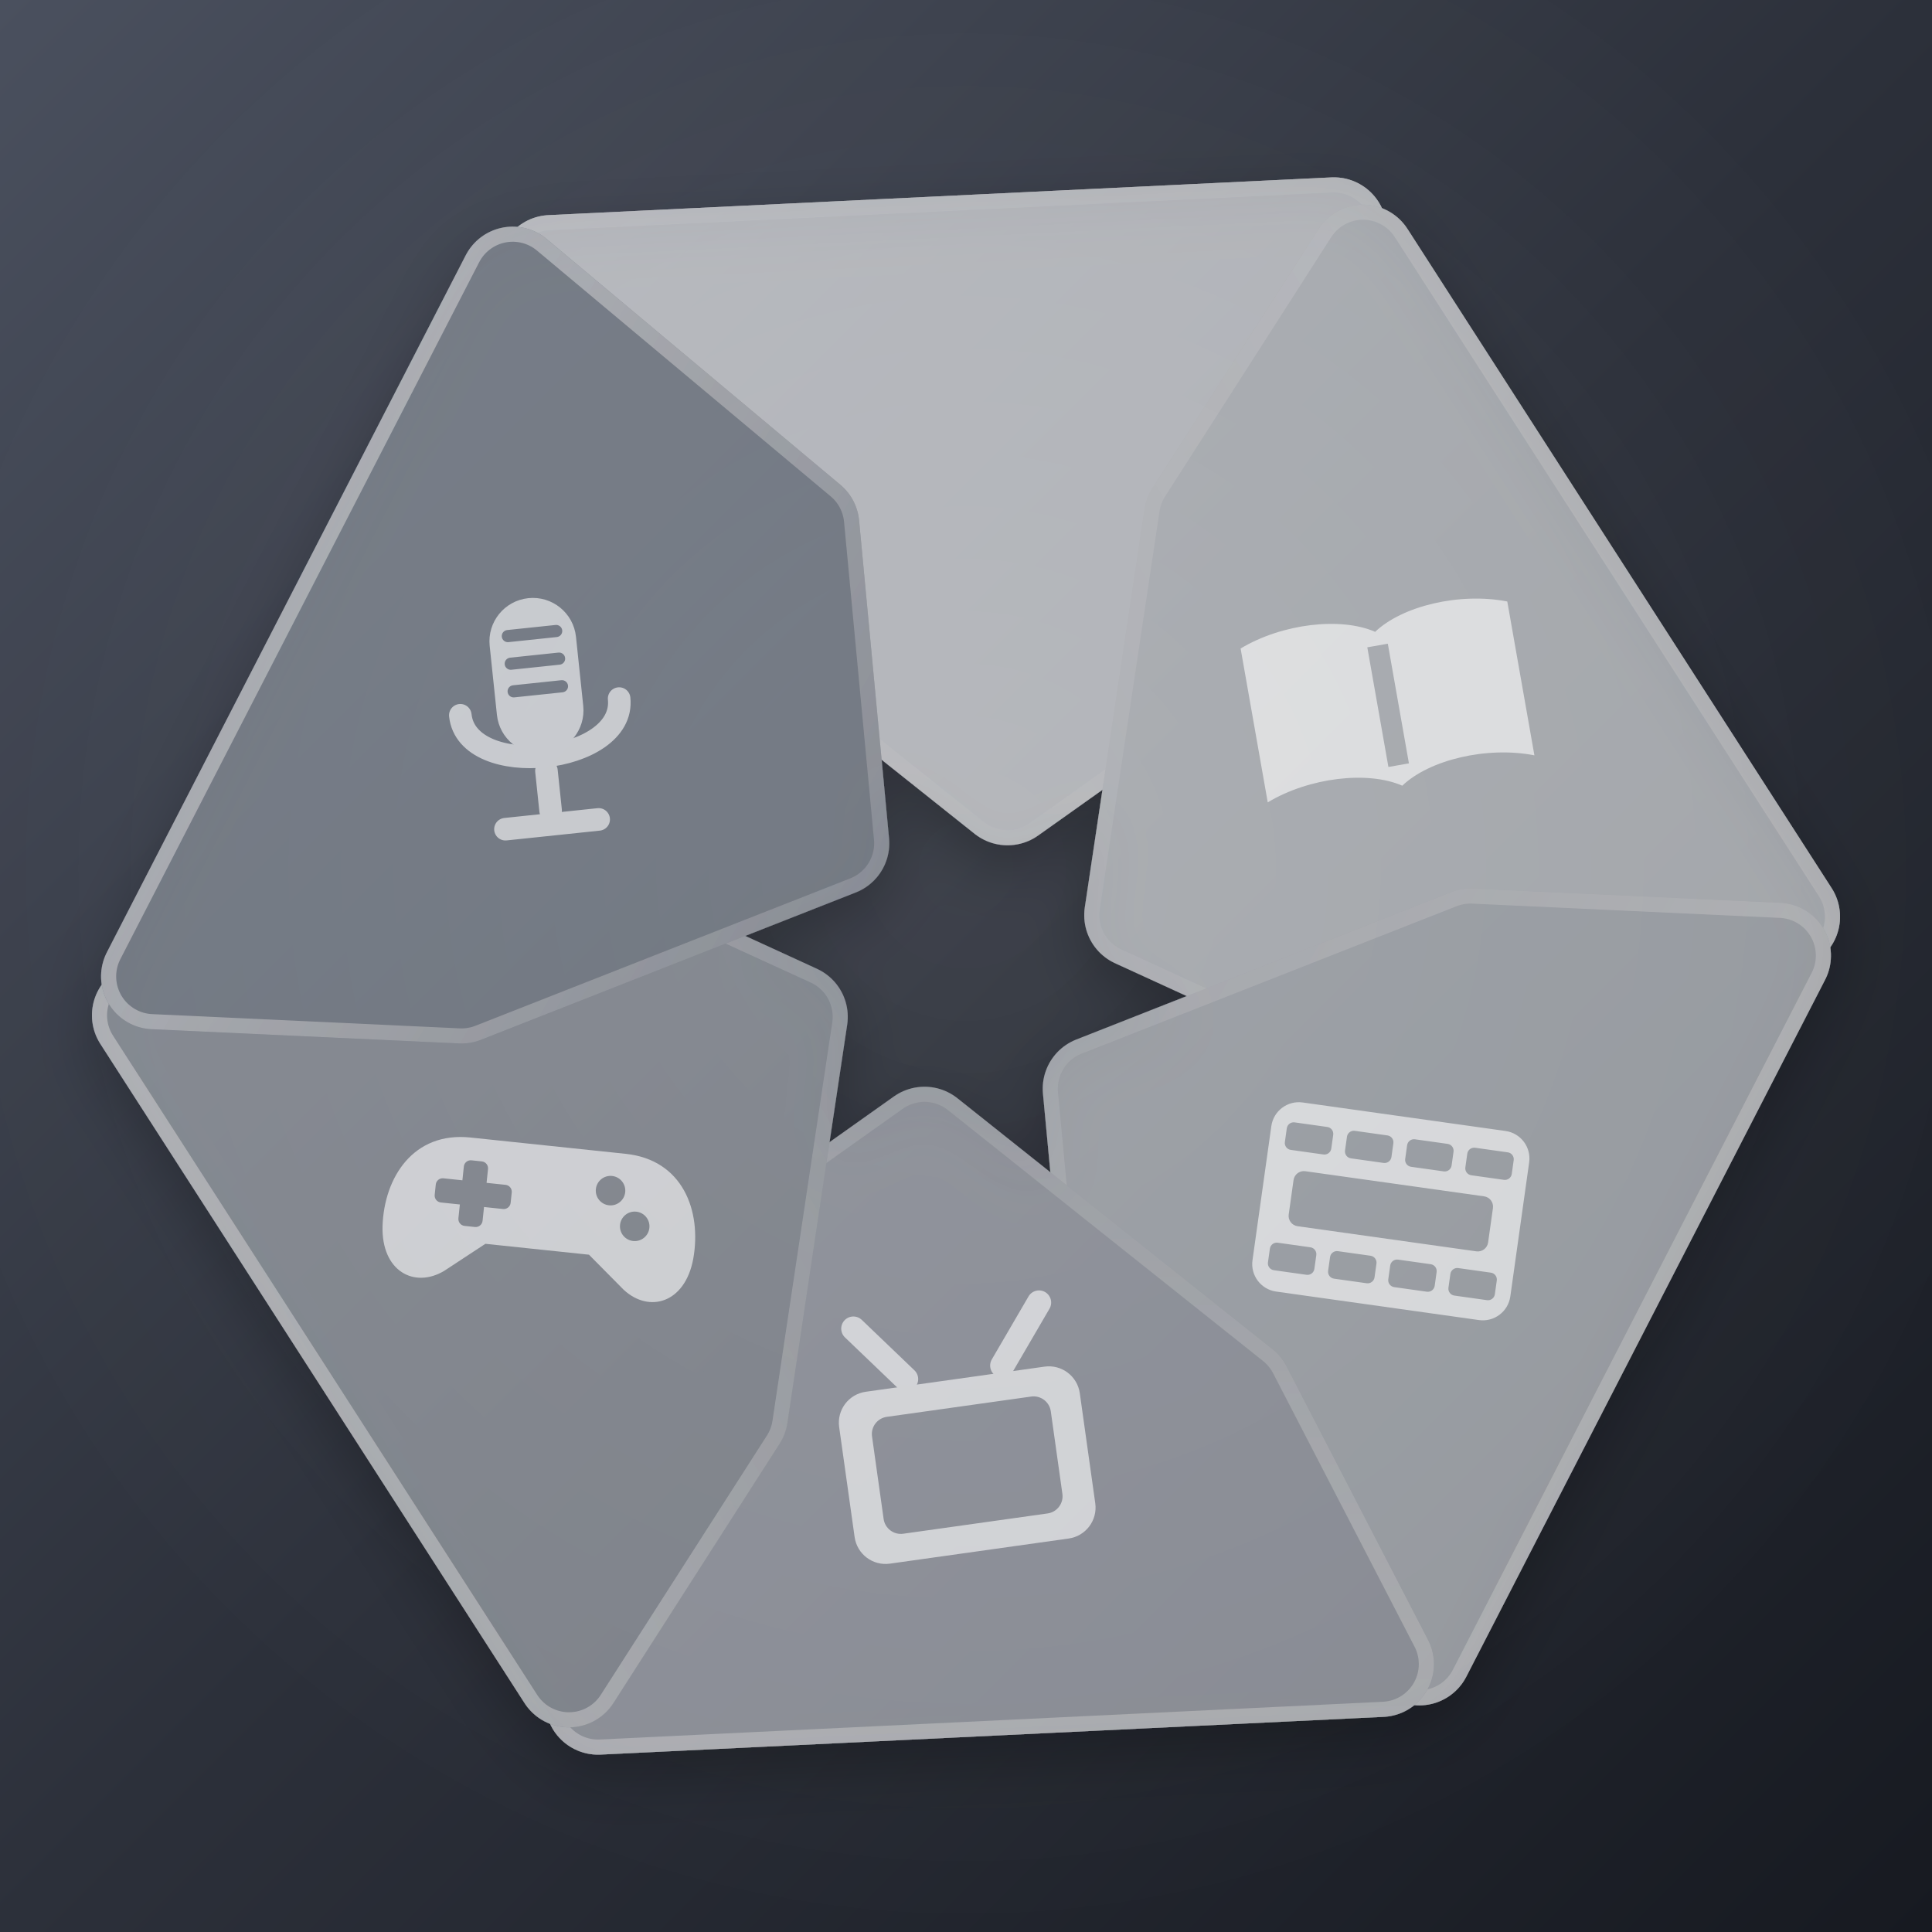
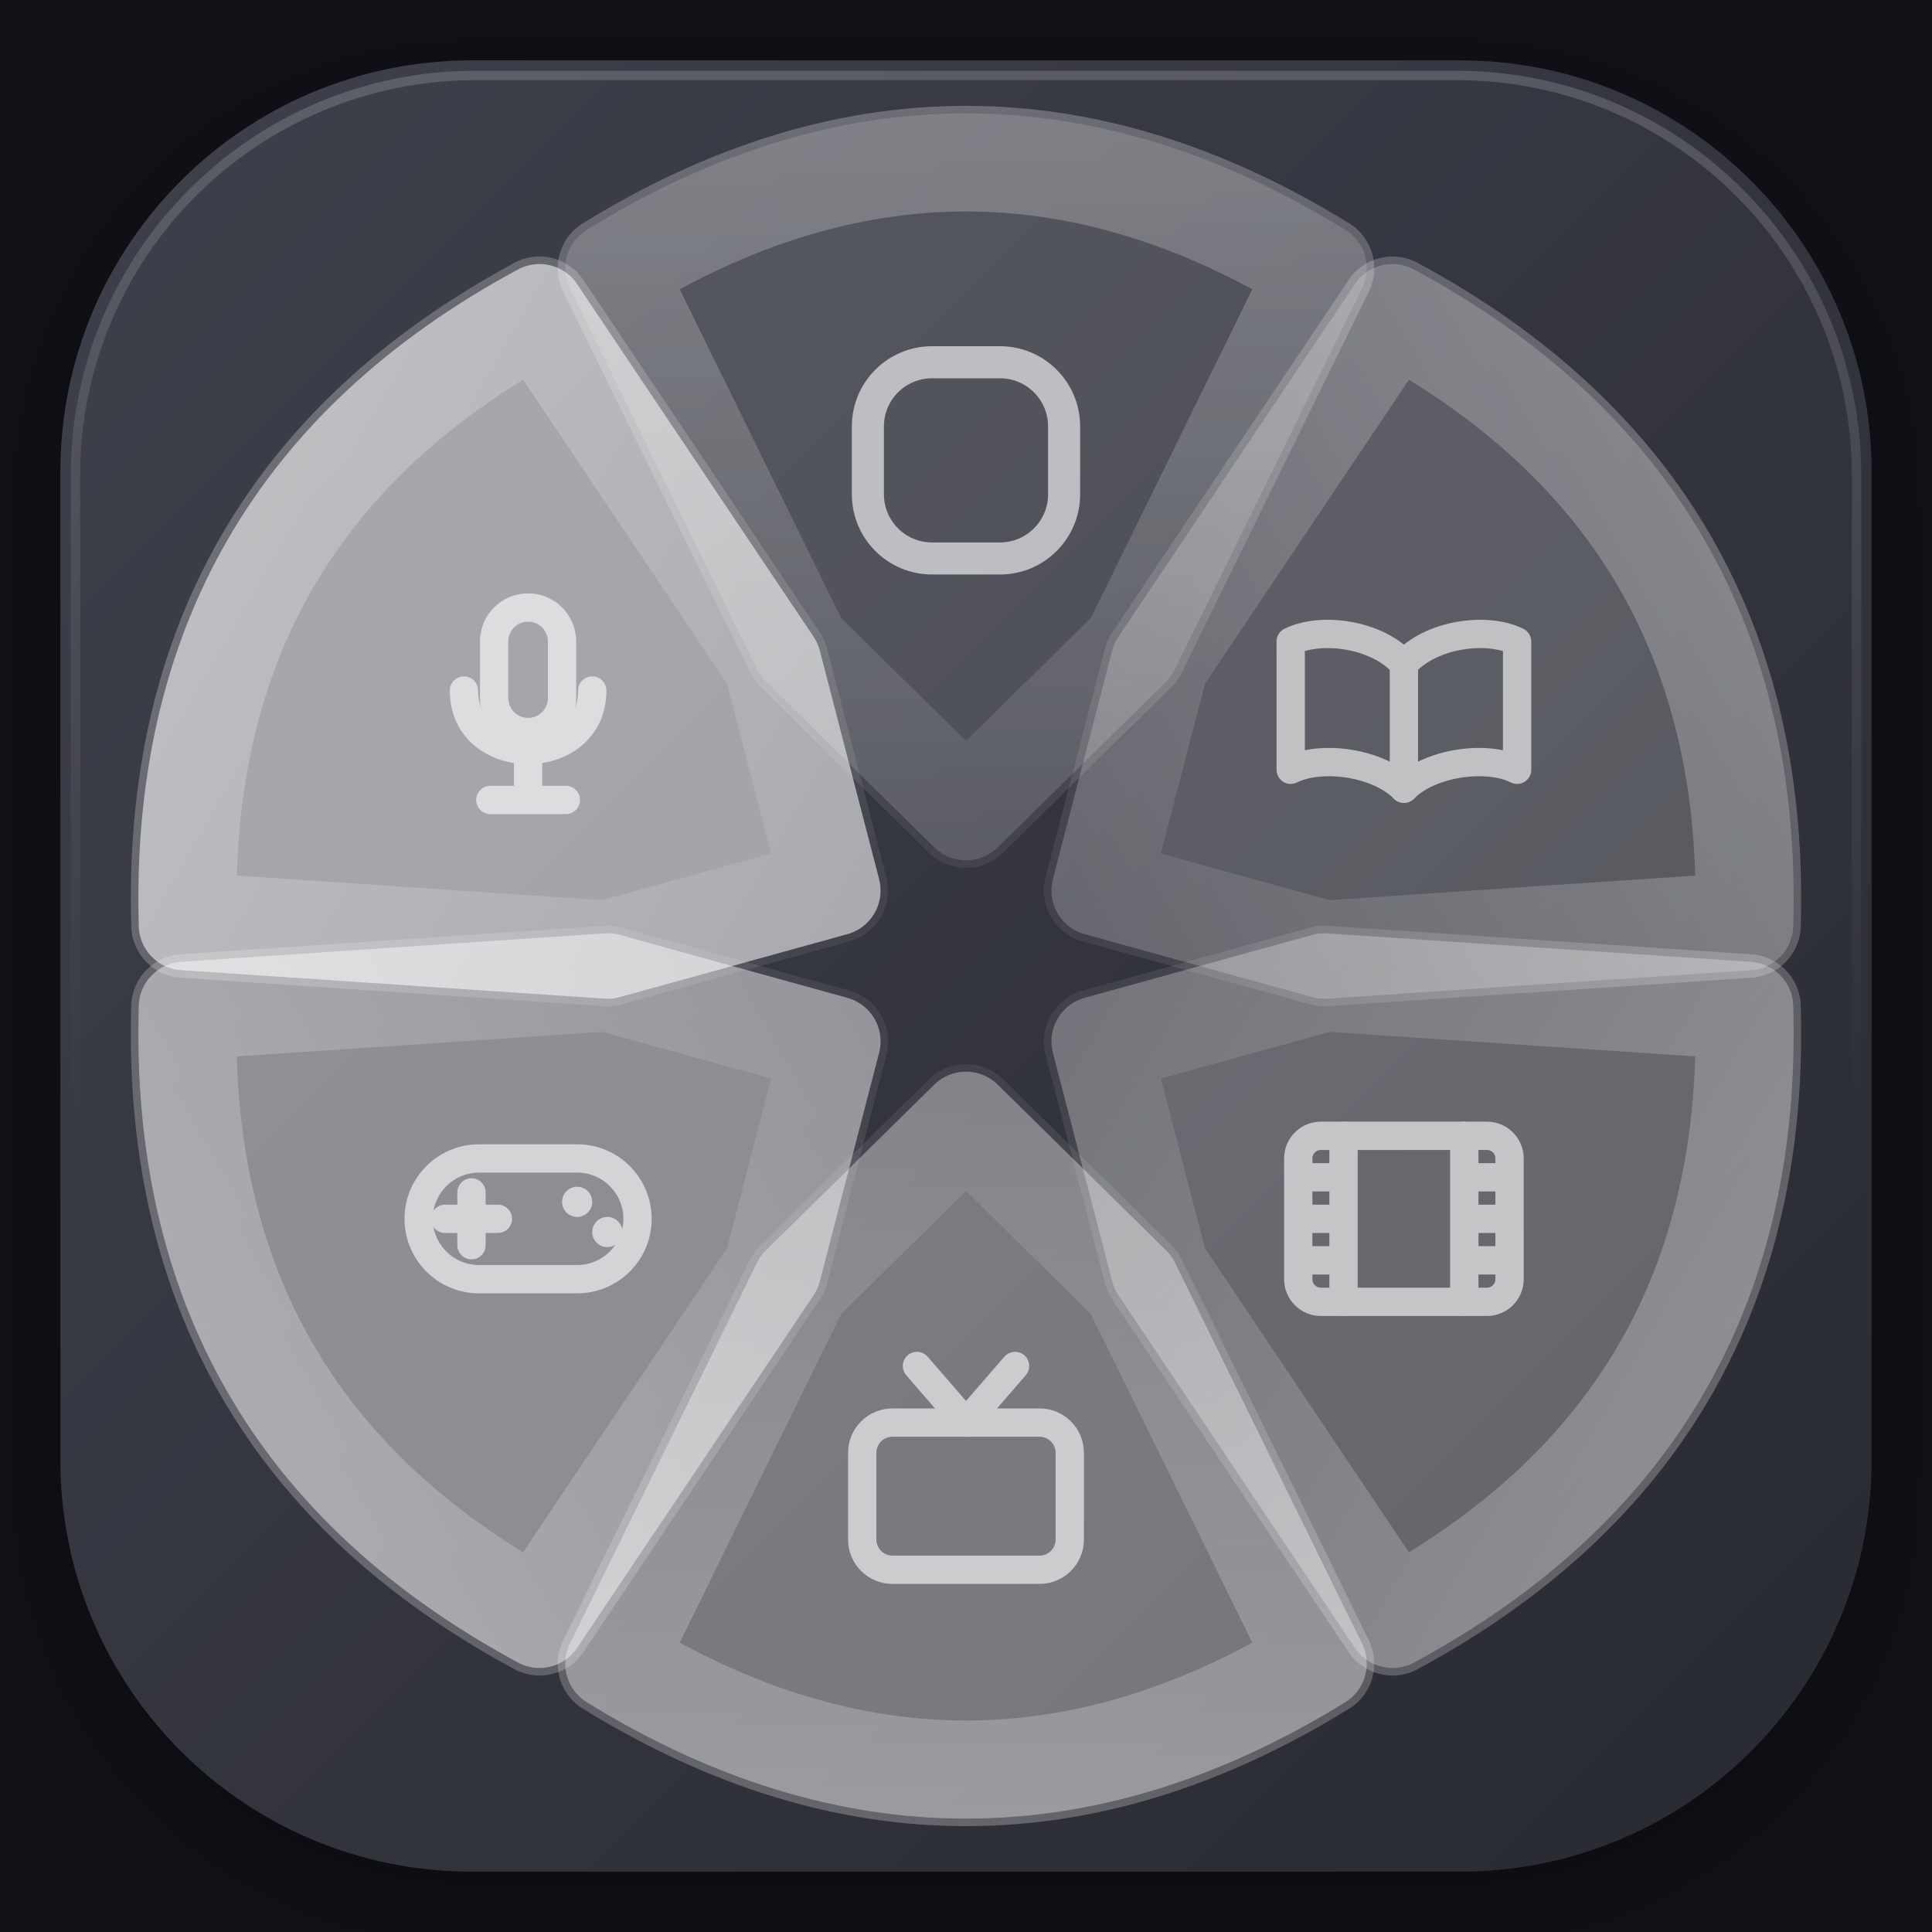
<svg xmlns="http://www.w3.org/2000/svg" width="1024" height="1024" viewBox="0 0 1024 1024">
  <defs>
-     <linearGradient id="bg" x1="0" y1="0" x2="1024" y2="1024" gradientUnits="userSpaceOnUse">
-       <stop offset="0" stop-color="#4A505E" />
-       <stop offset="0.5" stop-color="#2C303A" />
-       <stop offset="1" stop-color="#171A21" />
+     <linearGradient id="bgc" x1="0" y1="0" x2="1" y2="1">
+       <stop offset="0" stop-color="#31343F" />
+       <stop offset="1" stop-color="#181A22" />
    </linearGradient>
-     <linearGradient id="spec" x1="512" y1="0" x2="512" y2="1024" gradientUnits="userSpaceOnUse">
-       <stop offset="0" stop-color="#FFFFFF" stop-opacity="0.9" />
-       <stop offset="0.45" stop-color="#FFFFFF" stop-opacity="0.28" />
-       <stop offset="0.62" stop-color="#FFFFFF" stop-opacity="0" />
-       <stop offset="1" stop-color="#FFFFFF" stop-opacity="0" />
+     <linearGradient id="tf" x1="0" y1="0" x2="0" y2="1024" gradientUnits="userSpaceOnUse">
+       <stop offset="0" stop-color="#fff" stop-opacity="0.9" />
+       <stop offset="0.58" stop-color="#fff" stop-opacity="0" />
    </linearGradient>
-     <radialGradient id="halo" cx="50%" cy="45%" r="55%">
-       <stop offset="0" stop-color="#FFFFFF" stop-opacity="0.08" />
-       <stop offset="1" stop-color="#FFFFFF" stop-opacity="0" />
-     </radialGradient>
-     <filter id="ds" x="-20%" y="-20%" width="140%" height="140%">
-       <feDropShadow dx="0" dy="12" stdDeviation="16" flood-color="#000000" flood-opacity="0.40" />
+     <mask id="topfade" maskUnits="userSpaceOnUse" x="0" y="0" width="1024" height="1024">
+       <rect width="1024" height="1024" fill="url(#tf)" />
+     </mask>
+     <linearGradient id="sheenG" x1="0" y1="40" x2="0" y2="620" gradientUnits="userSpaceOnUse">
+       <stop offset="0" stop-color="#fff" stop-opacity="0.30" />
+       <stop offset="1" stop-color="#fff" stop-opacity="0" />
+     </linearGradient>
+     <clipPath id="sqc">
+       <rect x="32" y="32" width="960" height="960" rx="218" />
+     </clipPath>
+     <filter id="tileshadow" x="-20%" y="-20%" width="140%" height="140%">
+       <feDropShadow dx="0" dy="14" stdDeviation="22" flood-color="#000" flood-opacity="0.25" />
    </filter>
  </defs>
-   <rect width="1024" height="1024" fill="url(#bg)" />
-   <rect width="1024" height="1024" fill="url(#halo)" />
-   <g filter="url(#ds)">
-     <g opacity="0.62">
-       <g transform="rotate(0,512,512)">
-         <path d="M534,420 L672,322 L707,122 L292,142 L367,287 Z" fill="#F4F5F7" stroke="#F4F5F7" stroke-width="56" stroke-linejoin="round" />
-         <path d="M534,420 L672,322 L707,122 L292,142 L367,287 Z" fill="none" stroke="url(#spec)" stroke-width="56" stroke-linejoin="round" />
-         <path d="M534,420 L672,322 L707,122 L292,142 L367,287 Z" fill="#F4F5F7" stroke="#F4F5F7" stroke-width="40" stroke-linejoin="round" />
+   <rect width="1024" height="1024" fill="#101116" />
+   <g filter="url(#tileshadow)">
+     <rect x="32" y="32" width="960" height="960" rx="218" fill="#101116" />
+   </g>
+   <g clip-path="url(#sqc)">
+     <rect width="1024" height="1024" fill="url(#bgc)" />
+     <rect x="32" y="32" width="960" height="960" rx="218" fill="#FFFFFF" fill-opacity="0.07" />
+     <rect x="40" y="40" width="944" height="944" rx="212" fill="none" stroke="#FFFFFF" stroke-opacity="0.20" stroke-width="5" mask="url(#topfade)" />
+     <path d="M 512.0 432.0 L 422.8 344.2 L 323.6 142.2 Q 512.0 26.0 700.4 142.2 L 601.2 344.2 Z" fill="none" stroke="#FFFFFF" stroke-width="56" stroke-linejoin="round" opacity="0.32" mask="url(#topfade)" />
+     <g opacity="0.14">
+       <path d="M 512.0 432.0 L 422.8 344.2 L 323.6 142.2 Q 512.0 26.0 700.4 142.2 L 601.2 344.2 Z" fill="#FFFFFF" stroke="#FFFFFF" stroke-width="48" stroke-linejoin="round" />
+     </g>
+     <path d="M 512.0 432.0 L 422.8 344.2 L 323.6 142.2 Q 512.0 26.0 700.4 142.2 L 601.2 344.2 Z" fill="none" stroke="#FFFFFF" stroke-width="56" stroke-linejoin="round" transform="rotate(60 512 512)" opacity="0.32" mask="url(#topfade)" />
+     <g opacity="0.20">
+       <path d="M 512.0 432.0 L 422.8 344.2 L 323.6 142.2 Q 512.0 26.0 700.4 142.2 L 601.2 344.2 Z" fill="#FFFFFF" stroke="#FFFFFF" stroke-width="48" stroke-linejoin="round" transform="rotate(60 512 512)" />
+     </g>
+     <path d="M 512.0 432.0 L 422.8 344.2 L 323.6 142.2 Q 512.0 26.0 700.4 142.2 L 601.2 344.2 Z" fill="none" stroke="#FFFFFF" stroke-width="56" stroke-linejoin="round" transform="rotate(120 512 512)" opacity="0.32" mask="url(#topfade)" />
+     <g opacity="0.27">
+       <path d="M 512.0 432.0 L 422.8 344.2 L 323.6 142.2 Q 512.0 26.0 700.4 142.2 L 601.2 344.2 Z" fill="#FFFFFF" stroke="#FFFFFF" stroke-width="48" stroke-linejoin="round" transform="rotate(120 512 512)" />
+     </g>
+     <path d="M 512.0 432.0 L 422.8 344.2 L 323.6 142.2 Q 512.0 26.0 700.4 142.2 L 601.2 344.2 Z" fill="none" stroke="#FFFFFF" stroke-width="56" stroke-linejoin="round" transform="rotate(180 512 512)" opacity="0.32" mask="url(#topfade)" />
+     <g opacity="0.35">
+       <path d="M 512.0 432.0 L 422.8 344.2 L 323.6 142.2 Q 512.0 26.0 700.4 142.2 L 601.2 344.2 Z" fill="#FFFFFF" stroke="#FFFFFF" stroke-width="48" stroke-linejoin="round" transform="rotate(180 512 512)" />
+     </g>
+     <path d="M 512.0 432.0 L 422.8 344.2 L 323.6 142.2 Q 512.0 26.0 700.4 142.2 L 601.2 344.2 Z" fill="none" stroke="#FFFFFF" stroke-width="56" stroke-linejoin="round" transform="rotate(240 512 512)" opacity="0.32" mask="url(#topfade)" />
+     <g opacity="0.44">
+       <path d="M 512.0 432.0 L 422.8 344.2 L 323.6 142.2 Q 512.0 26.0 700.4 142.2 L 601.2 344.2 Z" fill="#FFFFFF" stroke="#FFFFFF" stroke-width="48" stroke-linejoin="round" transform="rotate(240 512 512)" />
+     </g>
+     <path d="M 512.0 432.0 L 422.8 344.2 L 323.6 142.2 Q 512.0 26.0 700.4 142.2 L 601.2 344.2 Z" fill="none" stroke="#FFFFFF" stroke-width="56" stroke-linejoin="round" transform="rotate(300 512 512)" opacity="0.32" mask="url(#topfade)" />
+     <g opacity="0.55">
+       <path d="M 512.0 432.0 L 422.8 344.2 L 323.6 142.2 Q 512.0 26.0 700.4 142.2 L 601.2 344.2 Z" fill="#FFFFFF" stroke="#FFFFFF" stroke-width="48" stroke-linejoin="round" transform="rotate(300 512 512)" />
+     </g>
+     <g transform="translate(512.0 244.0) scale(1.0)" opacity="0.62">
+       <rect x="-52" y="-52" width="104" height="104" rx="34" fill="none" stroke="#FFFFFF" stroke-width="17" />
+     </g>
+     <g transform="translate(744.1 378.0) scale(1.0)" opacity="0.62">
+       <g fill="none" stroke="#FFFFFF" stroke-width="15" stroke-linecap="round" stroke-linejoin="round">
+         <path d="M 0 -26 C -14 -42 -44 -46 -60 -38 L -60 30 C -44 22 -14 26 0 40" />
+         <path d="M 0 -26 C 14 -42 44 -46 60 -38 L 60 30 C 44 22 14 26 0 40" />
+         <path d="M 0 -26 L 0 40" />
      </g>
-       <g transform="rotate(60,512,512)">
-         <path d="M534,420 L672,322 L707,122 L292,142 L367,287 Z" fill="#E4E6EA" stroke="#E4E6EA" stroke-width="56" stroke-linejoin="round" />
-         <path d="M534,420 L672,322 L707,122 L292,142 L367,287 Z" fill="none" stroke="url(#spec)" stroke-width="56" stroke-linejoin="round" />
-         <path d="M534,420 L672,322 L707,122 L292,142 L367,287 Z" fill="#E4E6EA" stroke="#E4E6EA" stroke-width="40" stroke-linejoin="round" />
+     </g>
+     <g transform="translate(744.1 646.0) scale(1.0)" opacity="0.62">
+       <g fill="none" stroke="#FFFFFF" stroke-width="15" stroke-linecap="round">
+         <rect x="-56" y="-44" width="112" height="88" rx="12" />
+         <line x1="-32" y1="-44" x2="-32" y2="44" />
+         <line x1="32" y1="-44" x2="32" y2="44" />
+         <line x1="-50" y1="-22" x2="-38" y2="-22" />
+         <line x1="-50" y1="0" x2="-38" y2="0" />
+         <line x1="-50" y1="22" x2="-38" y2="22" />
+         <line x1="38" y1="-22" x2="50" y2="-22" />
+         <line x1="38" y1="0" x2="50" y2="0" />
+         <line x1="38" y1="22" x2="50" y2="22" />
      </g>
-       <g transform="rotate(120,512,512)">
-         <path d="M534,420 L672,322 L707,122 L292,142 L367,287 Z" fill="#D3D6DB" stroke="#D3D6DB" stroke-width="56" stroke-linejoin="round" />
-         <path d="M534,420 L672,322 L707,122 L292,142 L367,287 Z" fill="none" stroke="url(#spec)" stroke-width="56" stroke-linejoin="round" />
-         <path d="M534,420 L672,322 L707,122 L292,142 L367,287 Z" fill="#D3D6DB" stroke="#D3D6DB" stroke-width="40" stroke-linejoin="round" />
+     </g>
+     <g transform="translate(512.0 780.0) scale(1.0)" opacity="0.62">
+       <g fill="none" stroke="#FFFFFF" stroke-width="15" stroke-linecap="round" stroke-linejoin="round">
+         <rect x="-55" y="-26" width="110" height="78" rx="16" />
+         <line x1="0" y1="-26" x2="-26" y2="-56" />
+         <line x1="0" y1="-26" x2="26" y2="-56" />
      </g>
-       <g transform="rotate(180,512,512)">
-         <path d="M534,420 L672,322 L707,122 L292,142 L367,287 Z" fill="#C0C4CB" stroke="#C0C4CB" stroke-width="56" stroke-linejoin="round" />
-         <path d="M534,420 L672,322 L707,122 L292,142 L367,287 Z" fill="none" stroke="url(#spec)" stroke-width="56" stroke-linejoin="round" />
-         <path d="M534,420 L672,322 L707,122 L292,142 L367,287 Z" fill="#C0C4CB" stroke="#C0C4CB" stroke-width="40" stroke-linejoin="round" />
+     </g>
+     <g transform="translate(279.9 646.0) scale(1.0)" opacity="0.62">
+       <g fill="none" stroke="#FFFFFF" stroke-width="15" stroke-linecap="round">
+         <rect x="-58" y="-32" width="116" height="64" rx="32" />
+         <line x1="-44" y1="0" x2="-16" y2="0" />
+         <line x1="-30" y1="-14" x2="-30" y2="14" />
+         <circle cx="26" cy="-9" r="8" fill="#FFFFFF" stroke="none" />
+         <circle cx="42" cy="7" r="8" fill="#FFFFFF" stroke="none" />
      </g>
-       <g transform="rotate(240,512,512)">
-         <path d="M534,420 L672,322 L707,122 L292,142 L367,287 Z" fill="#ACB1B9" stroke="#ACB1B9" stroke-width="56" stroke-linejoin="round" />
-         <path d="M534,420 L672,322 L707,122 L292,142 L367,287 Z" fill="none" stroke="url(#spec)" stroke-width="56" stroke-linejoin="round" />
-         <path d="M534,420 L672,322 L707,122 L292,142 L367,287 Z" fill="#ACB1B9" stroke="#ACB1B9" stroke-width="40" stroke-linejoin="round" />
-       </g>
-       <g transform="rotate(300,512,512)">
-         <path d="M534,420 L672,322 L707,122 L292,142 L367,287 Z" fill="#959BA5" stroke="#959BA5" stroke-width="56" stroke-linejoin="round" />
-         <path d="M534,420 L672,322 L707,122 L292,142 L367,287 Z" fill="none" stroke="url(#spec)" stroke-width="56" stroke-linejoin="round" />
-         <path d="M534,420 L672,322 L707,122 L292,142 L367,287 Z" fill="#959BA5" stroke="#959BA5" stroke-width="40" stroke-linejoin="round" />
+     </g>
+     <g transform="translate(279.9 378.0) scale(1.0)" opacity="0.62">
+       <g fill="none" stroke="#FFFFFF" stroke-width="15" stroke-linecap="round">
+         <rect x="-18" y="-56" width="36" height="66" rx="18" />
+         <path d="M -34 -12 C -34 30 34 30 34 -12" fill="none" />
+         <line x1="0" y1="20" x2="0" y2="44" />
+         <line x1="-20" y1="46" x2="20" y2="46" />
      </g>
    </g>
  </g>
-   <g opacity="0.6" transform="rotate(60,512,512) translate(512,252) rotate(-70) scale(0.92)">
-     <path fill-rule="evenodd" fill="#FFFFFF" d="M0,-52 C-18,-64 -52,-66 -78,-56 L-78,34 C-52,24 -18,26 0,38 C18,26 52,24 78,34 L78,-56 C52,-66 18,-64 0,-52 Z M-6,-44 L-6,26 L6,26 L6,-44 Z" />
-   </g>
-   <g opacity="0.6" transform="rotate(120,512,512) translate(512,252) rotate(-112) scale(0.92)">
-     <path fill-rule="evenodd" fill="#FFFFFF" d="M-59,-55 h118 a16,16 0 0 1 16,16 v78 a16,16 0 0 1 -16,16 h-118 a16,16 0 0 1 -16,-16 v-78 a16,16 0 0 1 16,-16 Z M-62,-43 h19 a4,4 0 0 1 4,4 v8 a4,4 0 0 1 -4,4 h-19 a4,4 0 0 1 -4,-4 v-8 a4,4 0 0 1 4,-4 Z M-62,27 h19 a4,4 0 0 1 4,4 v8 a4,4 0 0 1 -4,4 h-19 a4,4 0 0 1 -4,-4 v-8 a4,4 0 0 1 4,-4 Z M-27,-43 h19 a4,4 0 0 1 4,4 v8 a4,4 0 0 1 -4,4 h-19 a4,4 0 0 1 -4,-4 v-8 a4,4 0 0 1 4,-4 Z M-27,27 h19 a4,4 0 0 1 4,4 v8 a4,4 0 0 1 -4,4 h-19 a4,4 0 0 1 -4,-4 v-8 a4,4 0 0 1 4,-4 Z M8,-43 h19 a4,4 0 0 1 4,4 v8 a4,4 0 0 1 -4,4 h-19 a4,4 0 0 1 -4,-4 v-8 a4,4 0 0 1 4,-4 Z M8,27 h19 a4,4 0 0 1 4,4 v8 a4,4 0 0 1 -4,4 h-19 a4,4 0 0 1 -4,-4 v-8 a4,4 0 0 1 4,-4 Z M43,-43 h19 a4,4 0 0 1 4,4 v8 a4,4 0 0 1 -4,4 h-19 a4,4 0 0 1 -4,-4 v-8 a4,4 0 0 1 4,-4 Z M43,27 h19 a4,4 0 0 1 4,4 v8 a4,4 0 0 1 -4,4 h-19 a4,4 0 0 1 -4,-4 v-8 a4,4 0 0 1 4,-4 Z M-52,-16 h104 a6,6 0 0 1 6,6 v20 a6,6 0 0 1 -6,6 h-104 a6,6 0 0 1 -6,-6 v-20 a6,6 0 0 1 6,-6 Z " />
-   </g>
-   <g opacity="0.6" transform="rotate(180,512,512) translate(512,252) rotate(-188) scale(0.92)">
-     <path fill-rule="evenodd" fill="#FFFFFF" d="M-52,-45 h104 a18,18 0 0 1 18,18 v64 a18,18 0 0 1 -18,18 h-104 a18,18 0 0 1 -18,-18 v-64 a18,18 0 0 1 18,-18 Z M-42,-29 h84 a10,10 0 0 1 10,10 v48 a10,10 0 0 1 -10,10 h-84 a10,10 0 0 1 -10,-10 v-48 a10,10 0 0 1 10,-10 Z" />
-     <path fill="none" stroke="#FFFFFF" stroke-width="14" stroke-linecap="round" d="M-28,-49 L-54,-82 M28,-49 L54,-82" />
-   </g>
-   <g opacity="0.6" transform="rotate(240,512,512) translate(512,252) rotate(-234) scale(0.92)">
-     <path fill-rule="evenodd" fill="#FFFFFF" d="M-45,-38 L45,-38 C78,-38 92,-10 90,18 C88,44 68,52 52,40 L30,22 L-30,22 L-52,40 C-68,52 -88,44 -90,18 C-92,-10 -78,-38 -45,-38 Z M-58,-13 h11 v-8 a4,4 0 0 1 4,-4 h6 a4,4 0 0 1 4,4 v8 h11 a4,4 0 0 1 4,4 v6 a4,4 0 0 1 -4,4 h-11 v8 a4,4 0 0 1 -4,4 h-6 a4,4 0 0 1 -4,-4 v-8 h-11 a4,4 0 0 1 -4,-4 v-6 a4,4 0 0 1 4,-4 Z M30,-16 a8.5,8.5 0 1 0 17,0 a8.5,8.5 0 1 0 -17,0 Z M46,3 a8.5,8.5 0 1 0 17,0 a8.5,8.5 0 1 0 -17,0 Z " />
-   </g>
-   <g opacity="0.6" transform="rotate(300,512,512) translate(512,252) rotate(-306) scale(0.92)">
-     <path fill-rule="evenodd" fill="#FFFFFF" d="M-25,-46 a25,25 0 0 1 50,0 v40 a25,25 0 0 1 -50,0 Z M-14,-54 h28 a3.5,3.5 0 0 1 3.5,3.5 v0 a3.5,3.5 0 0 1 -3.5,3.5 h-28 a3.5,3.5 0 0 1 -3.5,-3.5 v0 a3.5,3.5 0 0 1 3.5,-3.5 Z M-14,-38 h28 a3.5,3.5 0 0 1 3.5,3.5 v0 a3.5,3.5 0 0 1 -3.5,3.5 h-28 a3.5,3.5 0 0 1 -3.5,-3.5 v0 a3.5,3.5 0 0 1 3.5,-3.5 Z M-14,-22 h28 a3.5,3.5 0 0 1 3.5,3.5 v0 a3.5,3.5 0 0 1 -3.5,3.5 h-28 a3.5,3.5 0 0 1 -3.5,-3.5 v0 a3.5,3.5 0 0 1 3.5,-3.5 Z " />
-     <path fill="none" stroke="#FFFFFF" stroke-width="13" stroke-linecap="round" d="M-46,-8 C-46,30 46,30 46,-8" />
-     <path fill="none" stroke="#FFFFFF" stroke-width="13" stroke-linecap="round" d="M0,29 L0,52 M-27,60 L27,60" />
-   </g>
</svg>
